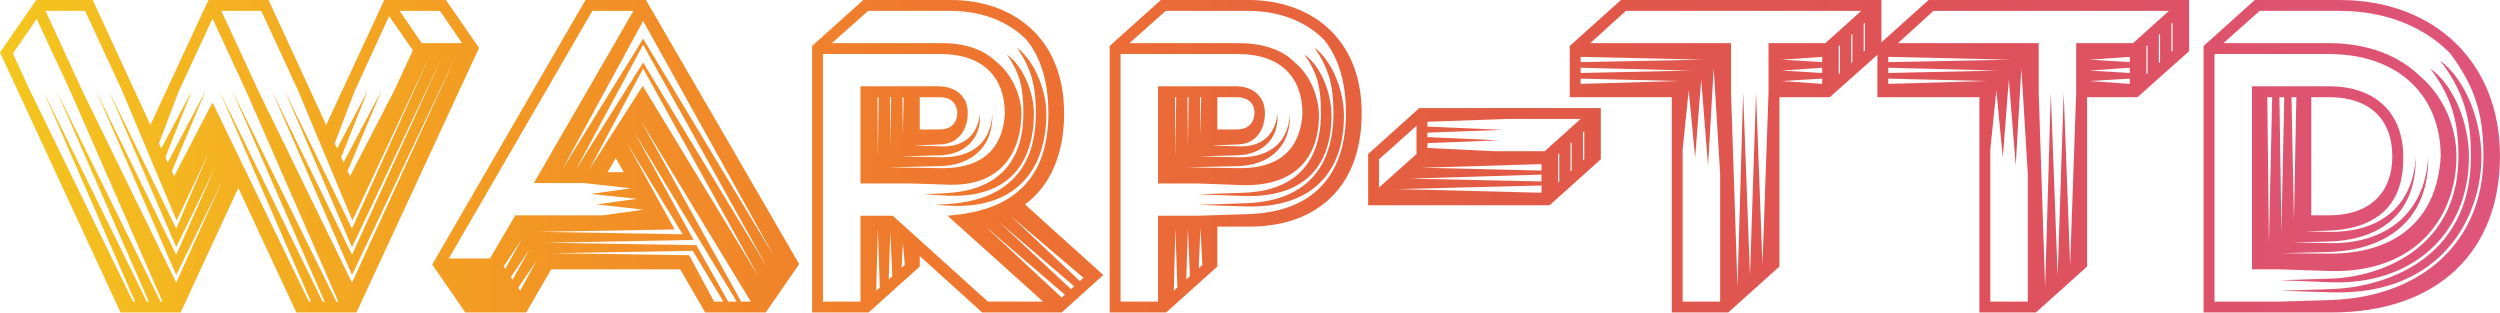
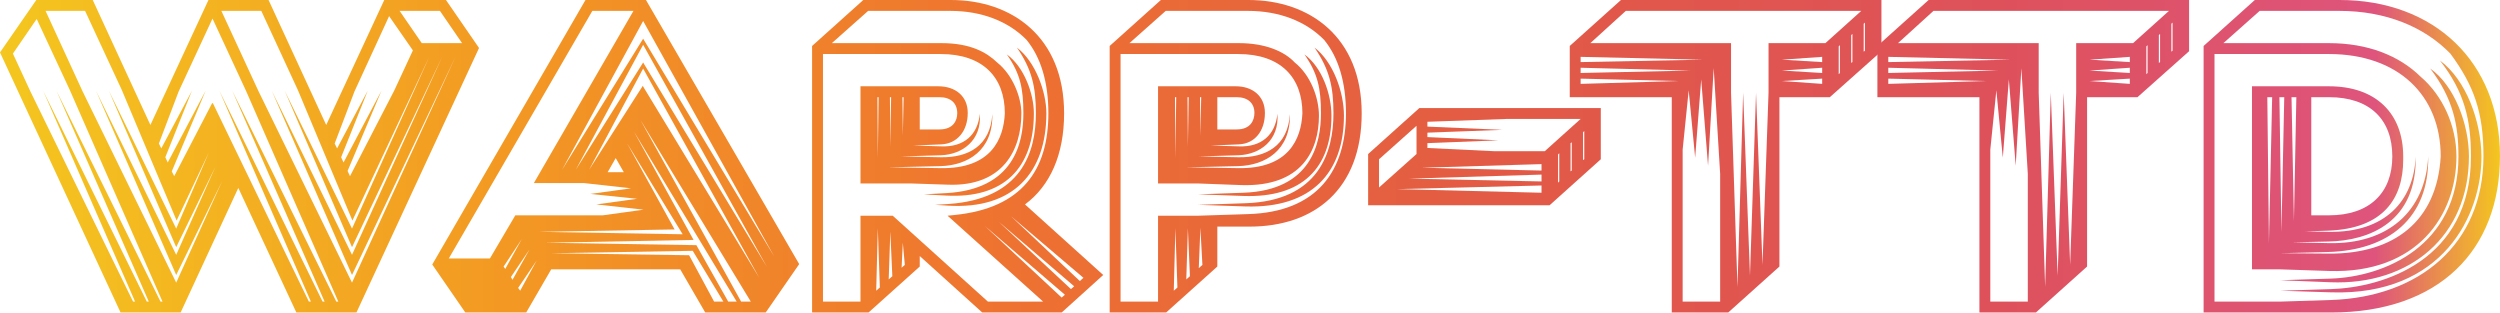
<svg xmlns="http://www.w3.org/2000/svg" width="744.006" height="93.006" viewBox="0 0 744.006 93.006">
  <defs>
-     <linearGradient id="warpGradient" x1="0" y1="0" x2="744" y2="0" gradientUnits="userSpaceOnUse" spreadMethod="reflect">
+     <linearGradient id="warpGradient" x1="0" y1="0" x2="744" y2="0" gradientUnits="userSpaceOnUse" spreadMethod="repeat">
      <stop offset="0%" stop-color="#f4c61f" />
      <stop offset="20%" stop-color="#f39923" />
      <stop offset="40%" stop-color="#ee7330" />
      <stop offset="60%" stop-color="#e25a45" />
      <stop offset="80%" stop-color="#de515b" />
-       <stop offset="100%" stop-color="#de547c" />
-       <animate attributeName="x1" values="0;744;0" dur="6s" repeatCount="indefinite" />
-       <animate attributeName="x2" values="744;1488;744" dur="6s" repeatCount="indefinite" />
+       <stop offset="95%" stop-color="#de547c" />
+       <stop offset="100%" stop-color="#f4c61f" />
+       <animate attributeName="x1" values="0;744" dur="4s" repeatCount="indefinite" />
+       <animate attributeName="x2" values="744;1488" dur="4s" repeatCount="indefinite" />
    </linearGradient>
  </defs>
  <g id="svgGroup" stroke-linecap="round" fill-rule="evenodd" font-size="9pt" stroke="none" stroke-width="0" fill="url(#warpGradient)" style="stroke:none;stroke-width:0;fill:url(#warpGradient)">
    <path d="M 88.68 26.88 L 104.88 65.64 L 127.8 16.8 L 104.76 68.04 L 84.72 27 L 104.76 73.56 L 131.64 16.8 L 104.76 75.84 L 80.88 27 L 104.76 81.84 L 135.6 16.8 L 104.76 84.12 L 76.92 27.12 L 65.88 3.24 L 77.76 3.24 L 88.68 26.88 Z M 96.6 89.76 L 96 89.76 L 65.28 27 L 92.52 89.76 L 91.92 89.76 L 63.36 30.72 L 63.12 30.72 L 51.84 52.44 L 51.12 51 L 61.2 27 L 49.92 48.36 L 49.2 46.8 L 57.12 27 L 48 44.16 L 47.28 42.72 L 53.16 27.24 L 63.24 5.52 L 73.2 27 L 100.68 89.76 L 100.08 89.76 L 69.12 27 L 96.6 89.76 Z M 25.32 3.24 L 36.24 26.76 L 52.56 65.64 L 62.16 45.36 L 52.44 68.04 L 32.4 27 L 52.44 73.56 L 64.08 49.68 L 52.44 75.84 L 28.56 27 L 52.44 81.84 L 66.12 53.88 L 52.44 84.12 L 24.6 27.24 L 13.56 3.24 L 25.32 3.24 Z M 27.6 0 L 44.76 37.2 L 62.04 0 L 79.92 0 L 97.08 37.2 L 114.36 0 L 132.72 0 L 142.56 14.28 L 106.08 93 L 88.2 93 L 70.92 55.92 L 53.76 93 L 35.88 93 L 0 15.6 L 10.8 0 L 27.6 0 Z M 44.28 89.76 L 43.68 89.76 L 12.84 27 L 40.2 89.76 L 39.6 89.76 L 9 27.12 L 3.84 15.96 L 10.92 5.64 L 20.76 26.76 L 48.36 89.76 L 47.76 89.76 L 16.8 27 L 44.28 89.76 Z M 117.36 26.88 L 104.16 52.44 L 103.44 50.88 L 113.52 27 L 102.24 48.36 L 101.52 46.8 L 109.44 27 L 100.32 44.16 L 99.6 42.72 L 105.48 27.24 L 115.8 4.8 L 122.88 15 L 117.36 26.88 Z M 130.92 3.24 L 137.52 12.84 L 125.52 12.84 L 118.92 3.24 L 130.92 3.24 Z" id="0" vector-effect="non-scaling-stroke" />
    <path d="M 227.88 93 L 209.88 93 L 202.44 80.16 L 164.04 80.16 L 156.6 93 L 138.48 93 L 128.64 78.72 L 174.24 0 L 192.24 0 L 237.84 78.6 L 227.88 93 Z M 187.8 56.04 L 175.68 57.72 L 189.6 59.16 L 177.48 60.84 L 191.52 62.4 L 179.4 64.08 L 153.36 64.08 L 145.8 76.92 L 133.56 76.92 L 176.28 3.24 L 188.52 3.24 L 158.88 54.48 L 173.76 54.48 L 187.8 56.04 Z M 191.4 11.52 L 167.28 50.52 L 191.4 6.24 L 230.4 76.32 L 191.4 11.52 Z M 191.4 18.6 L 171.36 50.52 L 191.4 13.32 L 228.24 79.44 L 191.4 18.6 Z M 162.24 72.24 L 206.4 71.4 L 188.64 39.12 L 219.24 89.76 L 216.72 89.76 L 207.24 72.96 L 162.24 72.24 Z M 191.28 25.56 L 175.32 50.52 L 191.4 20.4 L 225.96 82.68 L 191.28 25.56 Z M 203.16 69.72 L 160.32 69 L 200.76 68.28 L 186.6 42.6 L 203.16 69.72 Z M 220.56 89.76 L 190.56 35.64 L 223.44 89.76 L 220.56 89.76 Z M 212.52 89.76 L 205.08 75.96 L 164.04 75.36 L 206.16 74.64 L 215.28 89.76 L 212.52 89.76 Z M 154.8 86.52 L 154.2 85.68 L 159.72 77.52 L 154.8 86.52 Z M 157.56 74.28 L 152.52 83.28 L 152.04 82.44 L 157.56 74.28 Z M 155.28 71.16 L 150.36 80.04 L 149.88 79.32 L 155.28 71.16 Z M 183.24 47.04 L 185.64 51.24 L 180.84 51.24 L 183.24 47.04 Z" id="1" vector-effect="non-scaling-stroke" />
    <path d="M 280.2 12.84 L 247.56 12.84 L 258.36 3.24 L 282.84 3.24 C 292.2 3.24 300.12 6.36 305.52 11.88 C 309.72 17.04 312 24.36 312 33.72 C 312 50.64 304.08 61.92 284.28 63.96 L 282 64.2 L 310.44 89.76 L 294 89.76 L 265.68 64.2 L 256.08 64.2 L 256.08 89.76 L 244.92 89.76 L 244.92 16.08 L 279.96 16.08 C 292.68 16.08 299.04 23.16 299.04 33.72 C 298.68 41.52 294.84 50.28 279.96 50.04 L 264.36 49.8 L 279.96 49.44 C 288 49.2 295.56 44.76 295.32 33.96 C 294.72 43.56 288 46.92 280.08 46.8 L 268.08 46.56 L 280.08 46.2 C 286.44 45.96 292.2 41.76 291.6 33.84 C 291 40.2 286.8 43.8 280.2 43.56 L 271.8 43.32 L 280.2 42.96 C 284.88 42.72 288 39 288 33.6 C 288 28.56 284.28 25.68 279.24 25.68 L 256.08 25.68 L 256.08 54.6 L 271.2 54.6 L 282.12 54.96 C 298.56 55.56 303.96 44.52 303.96 33.72 C 303.96 29.04 301.44 22.32 296.76 18.6 C 293.64 15.6 288.84 12.84 280.2 12.84 Z M 273.72 79.32 L 258.48 93 L 241.68 93 L 241.68 13.68 L 256.92 0 L 282.96 0 C 301.2 0 316.68 11.04 316.68 33.72 C 316.68 46.08 312.48 55.32 305.04 60.84 L 328.32 81.84 L 315.96 93 L 292.32 93 L 273.72 76.2 L 273.72 79.32 Z M 282.12 60.72 C 304.2 59.28 308.28 45.12 308.28 33.72 C 308.28 25.8 307.08 20.64 302.64 14.16 C 308.16 18.36 311.4 27.36 311.4 33.72 C 311.4 51.36 301.56 62.4 282.12 61.2 L 278.28 60.96 L 282.12 60.72 Z M 274.92 57.84 L 281.52 57.48 C 301.8 56.4 304.56 42.48 304.56 33.72 C 304.56 26.28 303.6 21.84 299.64 16.2 C 304.8 19.92 307.68 27.96 307.68 33.72 C 307.68 50.04 298.68 59.16 281.52 58.2 L 274.92 57.84 Z M 315.96 88.56 L 293.04 67.2 L 316.92 87.72 L 315.96 88.56 Z M 318.72 86.04 L 297.24 66 L 319.68 85.2 L 318.72 86.04 Z M 321.36 83.64 L 300.84 64.32 L 322.44 82.68 L 321.36 83.64 Z M 261.24 67.92 L 261.84 85.56 L 260.76 86.52 L 261.24 67.92 Z M 273.72 38.52 L 273.72 28.92 L 279.6 28.92 C 282.96 28.92 284.88 30.72 284.88 33.72 C 284.88 35.88 283.68 38.52 279.6 38.52 L 273.72 38.52 Z M 261.24 47.04 L 261.12 28.92 L 261.48 28.92 L 261.24 47.04 Z M 264.96 43.68 L 264.84 28.92 L 265.2 28.92 L 264.96 43.68 Z M 264.96 68.88 L 265.56 82.2 L 264.48 83.16 L 264.96 68.88 Z M 268.68 40.44 L 268.56 28.92 L 268.92 28.92 L 268.68 40.44 Z M 268.68 72.24 L 269.28 78.84 L 268.32 79.68 L 268.68 72.24 Z" id="2" vector-effect="non-scaling-stroke" />
    <path d="M 368.76 12.84 L 336.12 12.84 L 346.92 3.24 L 371.4 3.24 C 380.76 3.24 388.68 6.36 394.08 11.88 C 398.28 17.04 400.56 24.36 400.56 33.72 C 400.56 50.64 392.16 63.12 371.4 63.72 L 356.52 64.2 L 344.64 64.2 L 344.64 89.76 L 333.48 89.76 L 333.48 16.08 L 368.52 16.08 C 381.24 16.08 387.6 23.16 387.6 33.72 C 387.24 41.52 383.4 50.28 368.52 50.04 L 352.92 49.8 L 368.52 49.44 C 376.56 49.2 384.12 44.76 383.88 33.96 C 383.28 43.56 376.56 46.92 368.64 46.8 L 356.64 46.56 L 368.64 46.2 C 375 45.96 380.76 41.76 380.16 33.84 C 379.56 40.2 375.36 43.8 368.76 43.56 L 360.36 43.32 L 368.76 42.96 C 373.44 42.72 376.44 39 376.44 33.6 C 376.44 28.56 372.72 25.68 367.8 25.68 L 344.64 25.68 L 344.64 54.6 L 356.52 54.6 L 369.36 55.08 C 387.6 55.68 392.52 44.52 392.52 34.44 C 392.52 29.04 390 22.32 385.32 18.6 C 382.2 15.24 376.44 12.84 368.76 12.84 Z M 347.04 93 L 330.24 93 L 330.24 13.68 L 345.48 0 L 371.52 0 C 389.76 0 405.24 11.04 405.24 33.72 C 405.24 56.4 391.08 67.44 371.88 67.44 L 362.28 67.44 L 362.28 79.32 L 347.04 93 Z M 370.68 60.48 C 392.64 59.76 396.84 45.12 396.84 33.72 C 396.84 25.8 395.64 20.64 391.2 14.16 C 396.72 18.36 399.96 27.36 399.96 34.44 C 399.96 51.36 390.36 62.04 370.68 61.44 L 356.52 60.96 L 370.68 60.48 Z M 356.52 57.84 L 370.08 57.36 C 390.36 56.64 393.12 42.48 393.12 33.72 C 393.12 26.28 392.16 21.84 388.2 16.2 C 393.36 19.92 396.24 27.96 396.24 34.44 C 396.24 50.04 387.48 58.92 370.08 58.32 L 356.52 57.84 Z M 349.8 67.92 L 350.4 85.56 L 349.32 86.52 L 349.8 67.92 Z M 362.28 38.52 L 362.28 28.92 L 368.04 28.92 C 371.4 28.92 373.32 30.72 373.32 33.6 C 373.32 35.88 372.12 38.52 368.04 38.52 L 362.28 38.52 Z M 349.8 47.04 L 349.68 28.92 L 350.04 28.92 L 349.8 47.04 Z M 353.52 67.92 L 354.12 82.2 L 353.04 83.16 L 353.52 67.92 Z M 353.52 43.68 L 353.4 28.92 L 353.76 28.92 L 353.52 43.68 Z M 357.24 67.8 L 357.84 78.84 L 356.76 79.8 L 357.24 67.8 Z M 357.24 40.44 L 357.12 28.92 L 357.48 28.92 L 357.24 40.44 Z" id="3" vector-effect="non-scaling-stroke" />
    <path d="M 424.8 39.48 L 447.12 38.64 L 424.8 37.68 L 424.8 36.24 L 448.32 35.4 L 470.4 35.4 L 459.72 45 L 444.72 45 L 424.8 44.04 L 424.8 42.6 L 445.92 41.76 L 424.8 40.8 L 424.8 39.48 Z M 407.16 61.08 L 407.16 45.84 L 422.4 32.16 L 476.4 32.16 L 476.4 47.4 L 461.16 61.08 L 407.16 61.08 Z M 415.8 56.28 L 458.76 55.2 L 458.76 57.36 L 415.8 56.28 Z M 458.76 54 L 419.4 53.16 L 458.76 51.96 L 458.76 54 Z M 423.12 49.92 L 458.76 48.84 L 458.76 50.76 L 423.12 49.92 Z M 421.56 37.44 L 421.56 45.84 L 410.4 55.8 L 410.4 47.4 L 421.56 37.44 Z M 463.68 45.96 L 464.04 45.6 L 464.04 54 L 463.68 54.36 L 463.68 45.96 Z M 467.4 51 L 467.4 42.6 L 467.76 42.36 L 467.76 50.76 L 467.4 51 Z M 471.12 47.64 L 471.12 39.36 L 471.48 39 L 471.48 47.4 L 471.12 47.64 Z" id="4" vector-effect="non-scaling-stroke" />
    <path d="M 526.32 12.84 L 526.32 27.6 L 524.52 78.84 L 522.6 27.6 L 520.8 82.08 L 518.76 27.6 L 517.08 85.44 L 515.16 27.6 L 515.16 12.84 L 473.28 12.84 L 483.84 3.24 L 553.92 3.24 L 543.24 12.84 L 526.32 12.84 Z M 559.92 0 L 559.92 15.24 L 544.56 28.92 L 529.56 28.92 L 529.56 79.32 L 514.32 93 L 497.52 93 L 497.52 28.92 L 467.16 28.92 L 467.16 13.68 L 482.4 0 L 559.92 0 Z M 500.76 89.76 L 500.76 44.52 L 502.56 26.88 L 504.48 46.92 L 506.28 23.64 L 508.32 49.32 L 510 20.28 L 511.92 51.72 L 511.92 89.76 L 500.76 89.76 Z M 506.76 17.76 L 470.4 18.48 L 470.4 16.92 L 506.76 17.76 Z M 503.04 21 L 470.4 21.72 L 470.4 20.16 L 503.04 21 Z M 499.56 24.12 L 470.4 24.96 L 470.4 23.4 L 499.56 24.12 Z M 530.28 17.76 L 542.28 16.92 L 542.28 18.48 L 530.28 17.76 Z M 542.28 24.96 L 530.28 24.12 L 542.28 23.4 L 542.28 24.96 Z M 542.28 21.72 L 530.28 21 L 542.28 20.16 L 542.28 21.72 Z M 550.92 18.72 L 550.92 10.44 L 551.28 10.08 L 551.28 18.48 L 550.92 18.72 Z M 554.64 15.36 L 554.64 7.08 L 555 6.72 L 555 15.12 L 554.64 15.36 Z M 547.2 13.8 L 547.56 13.44 L 547.56 21.72 L 547.2 22.08 L 547.2 13.8 Z" id="5" vector-effect="non-scaling-stroke" />
    <path d="M 617.88 12.84 L 617.88 27.6 L 616.08 78.84 L 614.16 27.6 L 612.36 82.08 L 610.32 27.6 L 608.64 85.44 L 606.72 27.6 L 606.72 12.84 L 564.84 12.84 L 575.4 3.24 L 645.48 3.24 L 634.8 12.84 L 617.88 12.84 Z M 651.48 0 L 651.48 15.24 L 636.12 28.92 L 621.12 28.92 L 621.12 79.32 L 605.88 93 L 589.08 93 L 589.08 28.92 L 558.72 28.92 L 558.72 13.68 L 573.96 0 L 651.48 0 Z M 592.32 89.76 L 592.32 44.52 L 594.12 26.88 L 596.04 46.92 L 597.84 23.64 L 599.88 49.32 L 601.56 20.28 L 603.48 51.72 L 603.48 89.76 L 592.32 89.76 Z M 598.32 17.76 L 561.96 18.48 L 561.96 16.92 L 598.32 17.76 Z M 594.6 21 L 561.96 21.72 L 561.96 20.16 L 594.6 21 Z M 591.12 24.12 L 561.96 24.96 L 561.96 23.4 L 591.12 24.12 Z M 621.84 17.76 L 633.84 16.92 L 633.84 18.48 L 621.84 17.76 Z M 633.84 24.96 L 621.84 24.12 L 633.84 23.4 L 633.84 24.96 Z M 633.84 21.72 L 621.84 21 L 633.84 20.16 L 633.84 21.72 Z M 642.48 18.72 L 642.48 10.44 L 642.84 10.08 L 642.84 18.48 L 642.48 18.72 Z M 646.2 15.36 L 646.2 7.08 L 646.56 6.72 L 646.56 15.12 L 646.2 15.36 Z M 638.76 13.8 L 639.12 13.44 L 639.12 21.72 L 638.76 22.08 L 638.76 13.8 Z" id="6" vector-effect="non-scaling-stroke" />
    <path d="M 693.12 12.84 L 661.68 12.84 L 672.48 3.24 L 696.24 3.24 C 709.92 3.24 721.44 7.92 729.24 15.96 C 736.32 25.56 739.08 33.48 739.08 46.44 C 739.08 72.72 719.88 88.44 693.72 89.28 L 678.6 89.76 L 659.04 89.76 L 659.04 16.08 L 693.12 16.08 C 713.76 16.08 726.36 28.44 726.36 46.56 C 725.28 65.76 712.56 75.6 693.12 75.48 L 678.6 75.36 L 692.76 75 C 710.88 74.52 723 64.92 722.64 46.56 C 721.8 63.12 710.4 72.72 693.12 72.36 L 682.2 72.12 L 692.88 71.88 C 705.24 71.64 719.28 66 718.92 46.56 C 718.32 60 709.68 69.24 693.12 69 L 685.92 68.88 L 692.88 68.64 C 709.32 68.04 715.2 59.04 715.2 47.52 L 715.2 46.56 C 715.2 33.72 707.04 25.68 693.12 25.68 L 670.2 25.68 L 670.2 80.16 L 678.6 80.16 L 693.12 80.64 C 719.4 81.48 731.04 64.08 731.04 46.56 C 731.04 37.44 726.96 28.44 720.36 22.8 C 714 16.56 704.64 12.84 693.12 12.84 Z M 696.24 0 C 724.32 0 744 18.36 744 46.44 C 744 74.52 725.88 93 693.72 93 L 655.8 93 L 655.8 13.68 L 671.04 0 L 696.24 0 Z M 693.72 86.04 C 709.2 85.56 735.36 77.52 735.36 46.56 C 735.36 35.88 733.56 27.48 726.12 18 C 733.92 23.76 738.36 36 738.48 46.44 C 738.6 64.08 726.96 88.08 693.72 87 L 678.6 86.52 L 693.72 86.04 Z M 693.48 82.92 C 709.44 82.44 731.64 73.32 731.64 46.56 C 731.64 37.2 730.08 29.4 723.24 20.4 C 730.44 25.44 734.76 36.96 734.76 46.56 C 734.76 70.2 717.24 84.96 693.48 84 L 678.6 83.4 L 693.48 82.92 Z M 687.84 64.08 L 687.84 28.92 L 693.12 28.92 C 705.24 28.92 711.96 35.52 711.96 46.56 C 711.96 57.36 705.24 64.08 693.12 64.08 L 687.84 64.08 Z M 675.24 72.48 L 674.76 28.92 L 676.2 28.92 L 675.24 72.48 Z M 678.96 69.12 L 678.36 28.92 L 679.8 28.92 L 678.96 69.12 Z M 682.68 65.76 L 681.96 28.92 L 683.4 28.92 L 682.68 65.76 Z" id="7" vector-effect="non-scaling-stroke" />
  </g>
</svg>
